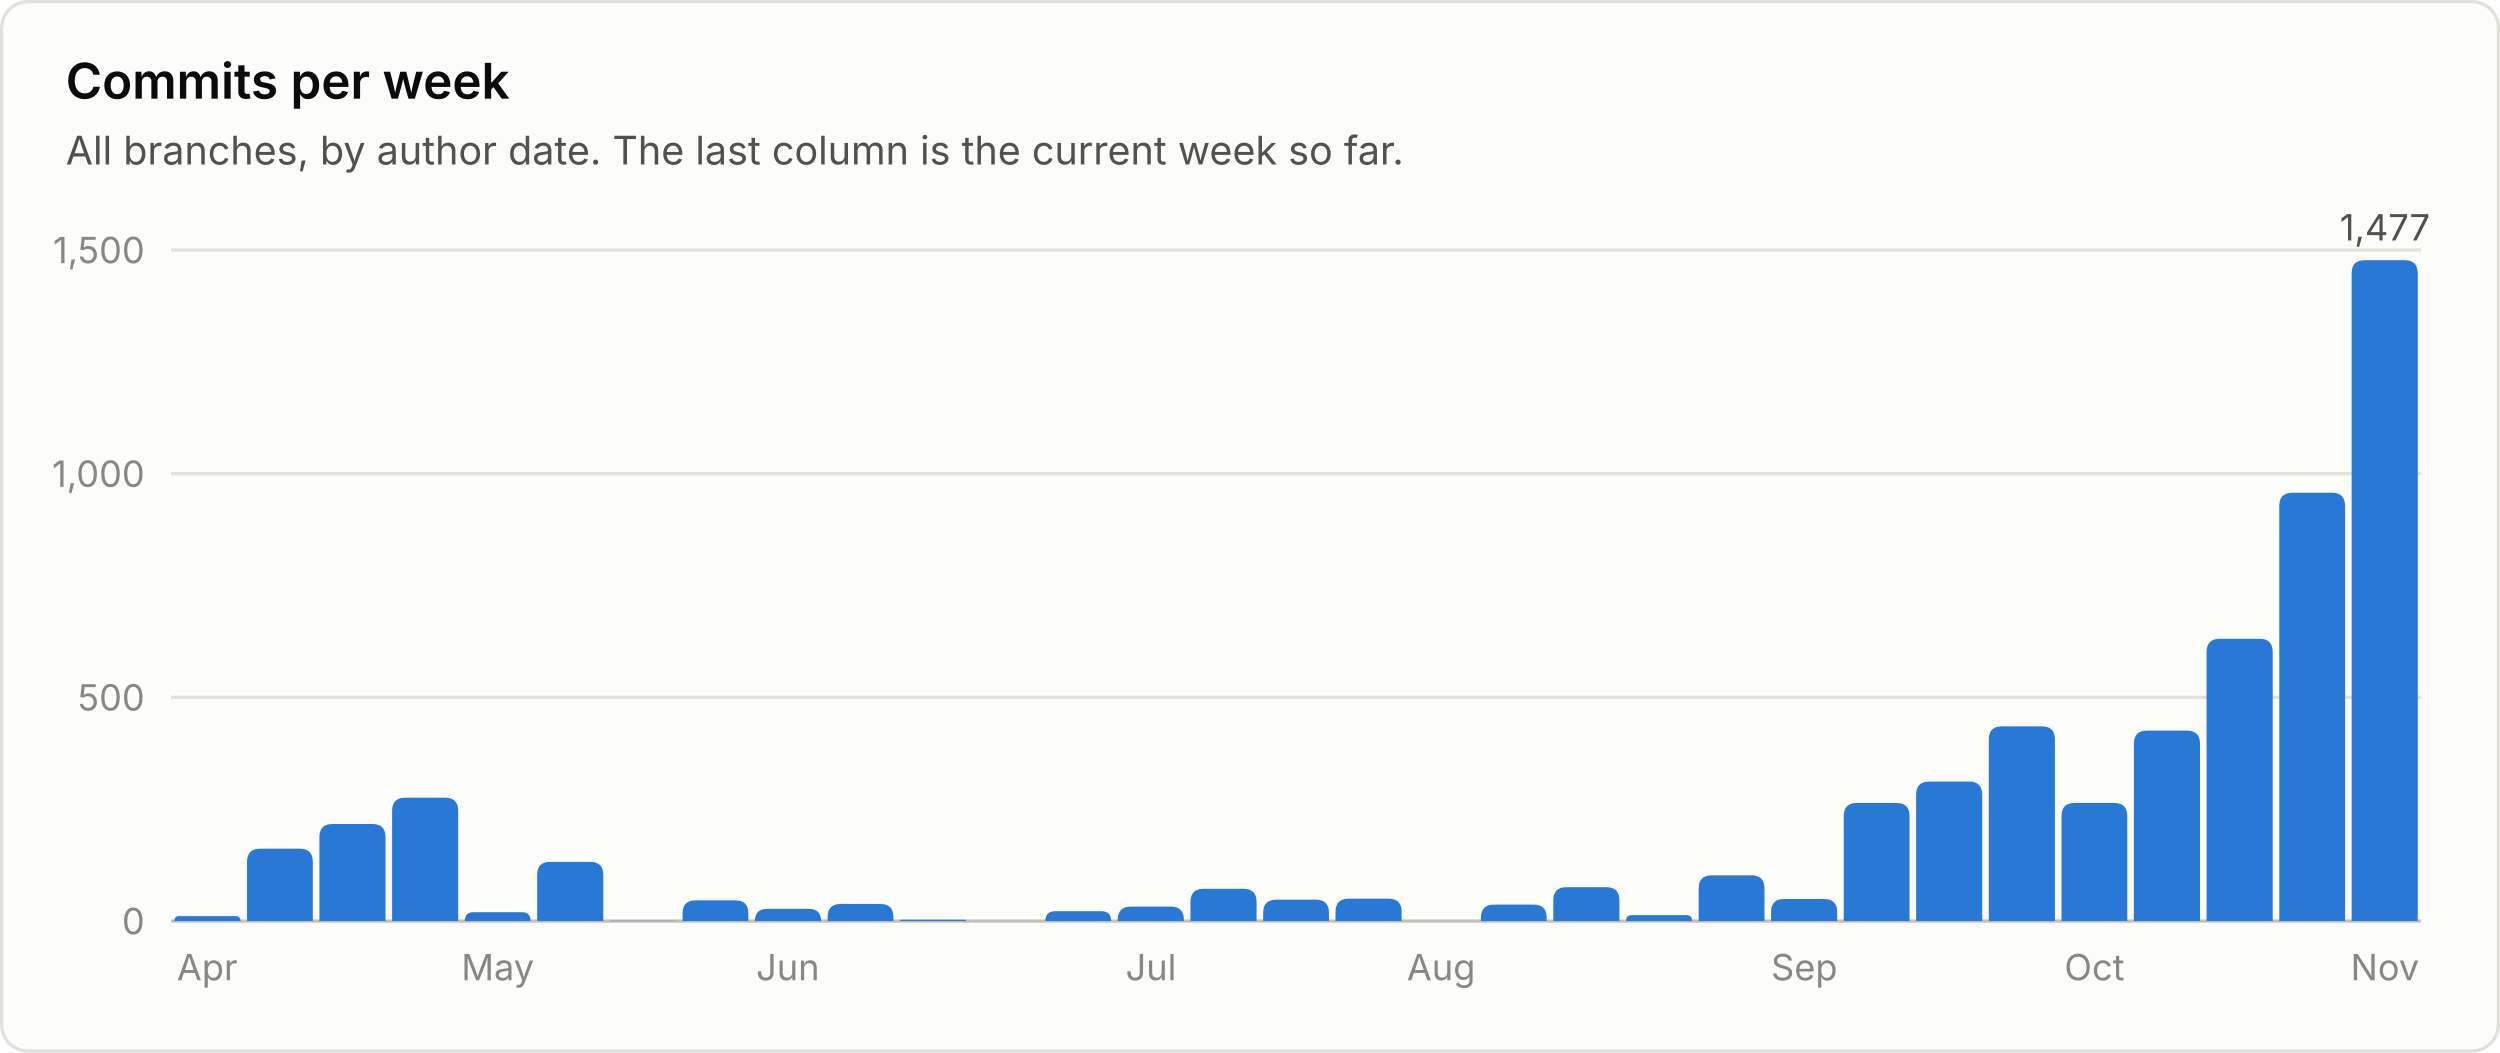
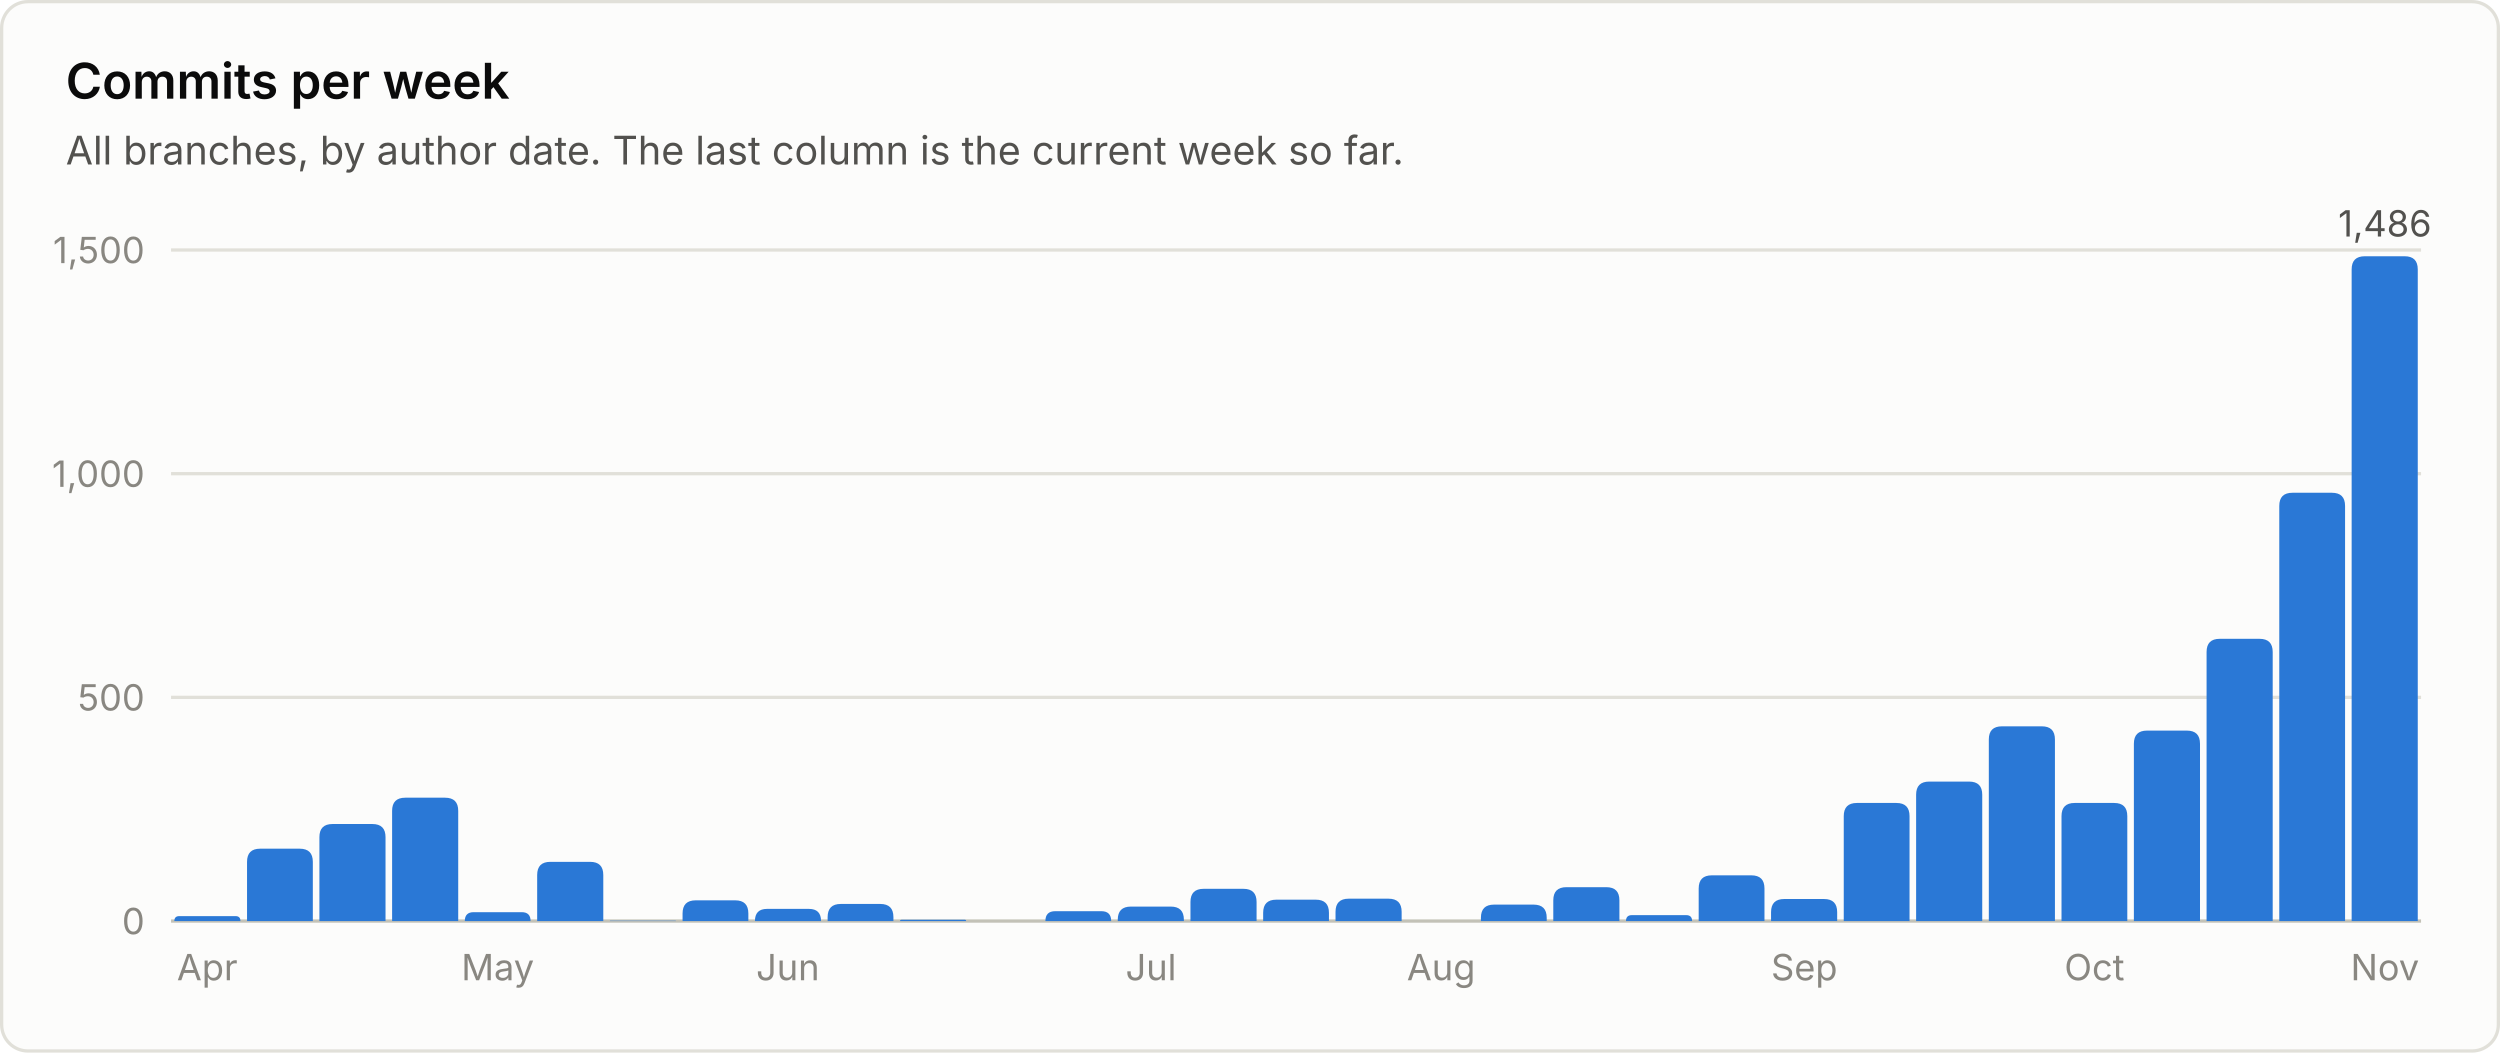
<svg xmlns="http://www.w3.org/2000/svg" viewBox="0 0 760 320" width="760" height="320" role="img" font-family="system-ui, -apple-system, 'Segoe UI', sans-serif">
  <rect x="0.5" y="0.5" width="759" height="319" rx="8" fill="#fcfcfb" stroke="#e1e0d9" />
  <text x="20.0" y="30.0" fill="#0b0b0b" font-size="15" font-weight="600" text-anchor="start">Commits per week</text>
  <text x="20.0" y="50.0" fill="#52514e" font-size="12" font-weight="400" text-anchor="start">All branches, by author date. The last column is the current week so far.</text>
  <line x1="52" y1="280.0" x2="736" y2="280.0" stroke="#c3c2b7" stroke-width="1" />
  <text x="44.0" y="284.0" fill="#898781" font-size="11" font-weight="400" text-anchor="end">0</text>
  <line x1="52" y1="212.0" x2="736" y2="212.0" stroke="#e1e0d9" stroke-width="1" />
  <text x="44.0" y="216.0" fill="#898781" font-size="11" font-weight="400" text-anchor="end">500</text>
  <line x1="52" y1="144.0" x2="736" y2="144.0" stroke="#e1e0d9" stroke-width="1" />
  <text x="44.0" y="148.0" fill="#898781" font-size="11" font-weight="400" text-anchor="end">1,000</text>
  <line x1="52" y1="76.0" x2="736" y2="76.0" stroke="#e1e0d9" stroke-width="1" />
  <text x="44.0" y="80.0" fill="#898781" font-size="11" font-weight="400" text-anchor="end">1,500</text>
  <path d="M53.0 280.0 V280.0 Q53.0 278.5 54.5 278.5 H71.6 Q73.1 278.5 73.1 280.0 V280.0 Z" fill="#2a78d6" />
  <text x="63.0" y="298.0" fill="#898781" font-size="11" font-weight="400" text-anchor="middle">Apr</text>
  <path d="M75.1 280.0 V262.0 Q75.1 258.0 79.1 258.0 H91.1 Q95.1 258.0 95.1 262.0 V280.0 Z" fill="#2a78d6" />
  <path d="M97.1 280.0 V254.5 Q97.1 250.5 101.1 250.5 H113.2 Q117.2 250.5 117.2 254.5 V280.0 Z" fill="#2a78d6" />
  <path d="M119.2 280.0 V246.5 Q119.2 242.5 123.2 242.5 H135.3 Q139.3 242.5 139.3 246.5 V280.0 Z" fill="#2a78d6" />
  <path d="M141.3 280.0 V280.0 Q141.3 277.3 144.0 277.3 H158.6 Q161.3 277.3 161.3 280.0 V280.0 Z" fill="#2a78d6" />
  <text x="151.3" y="298.0" fill="#898781" font-size="11" font-weight="400" text-anchor="middle">May</text>
  <path d="M163.3 280.0 V266.0 Q163.3 262.0 167.3 262.0 H179.4 Q183.4 262.0 183.4 266.0 V280.0 Z" fill="#2a78d6" />
  <path d="M185.4 280.0 V280.0 Q185.4 279.9 185.5 279.9 H205.3 Q205.5 279.9 205.5 280.0 V280.0 Z" fill="#2a78d6" />
  <path d="M207.5 280.0 V277.7 Q207.5 273.7 211.5 273.7 H223.5 Q227.5 273.7 227.5 277.7 V280.0 Z" fill="#2a78d6" />
  <path d="M229.5 280.0 V280.0 Q229.5 276.3 233.2 276.3 H245.9 Q249.6 276.3 249.6 280.0 V280.0 Z" fill="#2a78d6" />
  <text x="239.5" y="298.0" fill="#898781" font-size="11" font-weight="400" text-anchor="middle">Jun</text>
  <path d="M251.6 280.0 V278.8 Q251.6 274.8 255.6 274.8 H267.6 Q271.6 274.8 271.6 278.8 V280.0 Z" fill="#2a78d6" />
  <path d="M273.6 280.0 V280.0 Q273.6 279.6 274.1 279.6 H293.3 Q293.7 279.6 293.7 280.0 V280.0 Z" fill="#2a78d6" />
  <path d="M317.8 280.0 V280.0 Q317.8 277.0 320.8 277.0 H334.8 Q337.8 277.0 337.8 280.0 V280.0 Z" fill="#2a78d6" />
  <path d="M339.8 280.0 V279.6 Q339.8 275.6 343.8 275.6 H355.9 Q359.9 275.6 359.9 279.6 V280.0 Z" fill="#2a78d6" />
  <text x="349.9" y="298.0" fill="#898781" font-size="11" font-weight="400" text-anchor="middle">Jul</text>
  <path d="M361.9 280.0 V274.2 Q361.9 270.2 365.9 270.2 H378.0 Q382.0 270.2 382.0 274.2 V280.0 Z" fill="#2a78d6" />
  <path d="M384.0 280.0 V277.5 Q384.0 273.5 388.0 273.5 H400.0 Q404.0 273.5 404.0 277.5 V280.0 Z" fill="#2a78d6" />
  <path d="M406.0 280.0 V277.2 Q406.0 273.2 410.0 273.2 H422.1 Q426.1 273.2 426.1 277.2 V280.0 Z" fill="#2a78d6" />
  <text x="438.1" y="298.0" fill="#898781" font-size="11" font-weight="400" text-anchor="middle">Aug</text>
  <path d="M450.2 280.0 V279.0 Q450.2 275.0 454.2 275.0 H466.2 Q470.2 275.0 470.2 279.0 V280.0 Z" fill="#2a78d6" />
  <path d="M472.2 280.0 V273.7 Q472.2 269.7 476.2 269.7 H488.3 Q492.3 269.7 492.3 273.7 V280.0 Z" fill="#2a78d6" />
  <path d="M494.3 280.0 V280.0 Q494.3 278.2 496.1 278.2 H512.6 Q514.4 278.2 514.4 280.0 V280.0 Z" fill="#2a78d6" />
  <path d="M516.4 280.0 V270.1 Q516.4 266.1 520.4 266.1 H532.4 Q536.4 266.1 536.4 270.1 V280.0 Z" fill="#2a78d6" />
  <path d="M538.4 280.0 V277.3 Q538.4 273.3 542.4 273.3 H554.5 Q558.5 273.3 558.5 277.3 V280.0 Z" fill="#2a78d6" />
  <text x="548.5" y="298.0" fill="#898781" font-size="11" font-weight="400" text-anchor="middle">Sep</text>
  <path d="M560.5 280.0 V248.1 Q560.5 244.1 564.5 244.1 H576.5 Q580.5 244.1 580.5 248.1 V280.0 Z" fill="#2a78d6" />
  <path d="M582.5 280.0 V241.6 Q582.5 237.6 586.5 237.6 H598.6 Q602.6 237.6 602.6 241.6 V280.0 Z" fill="#2a78d6" />
  <path d="M604.6 280.0 V224.8 Q604.6 220.8 608.6 220.8 H620.7 Q624.7 220.8 624.7 224.8 V280.0 Z" fill="#2a78d6" />
  <path d="M626.7 280.0 V248.1 Q626.7 244.1 630.7 244.1 H642.7 Q646.7 244.1 646.7 248.1 V280.0 Z" fill="#2a78d6" />
  <text x="636.7" y="298.0" fill="#898781" font-size="11" font-weight="400" text-anchor="middle">Oct</text>
  <path d="M648.7 280.0 V226.1 Q648.7 222.1 652.7 222.1 H664.8 Q668.8 222.1 668.8 226.1 V280.0 Z" fill="#2a78d6" />
  <path d="M670.8 280.0 V198.2 Q670.8 194.2 674.8 194.2 H686.9 Q690.9 194.2 690.9 198.2 V280.0 Z" fill="#2a78d6" />
  <path d="M692.9 280.0 V153.8 Q692.9 149.8 696.9 149.8 H708.9 Q712.9 149.8 712.9 153.8 V280.0 Z" fill="#2a78d6" />
-   <path d="M714.9 280.0 V83.1 Q714.9 79.1 718.9 79.1 H731.0 Q735.0 79.1 735.0 83.1 V280.0 Z" fill="#2a78d6" />
-   <text x="725.0" y="73.1" fill="#52514e" font-size="11" font-weight="400" text-anchor="middle">1,477</text>
+   <path d="M714.9 280.0 V81.9 Q714.9 77.9 718.9 77.9 H731.0 Q735.0 77.9 735.0 81.9 V280.0 Z" fill="#2a78d6" />
+   <text x="725.0" y="71.9" fill="#52514e" font-size="11" font-weight="400" text-anchor="middle">1,486</text>
  <text x="725.0" y="298.0" fill="#898781" font-size="11" font-weight="400" text-anchor="middle">Nov</text>
</svg>
